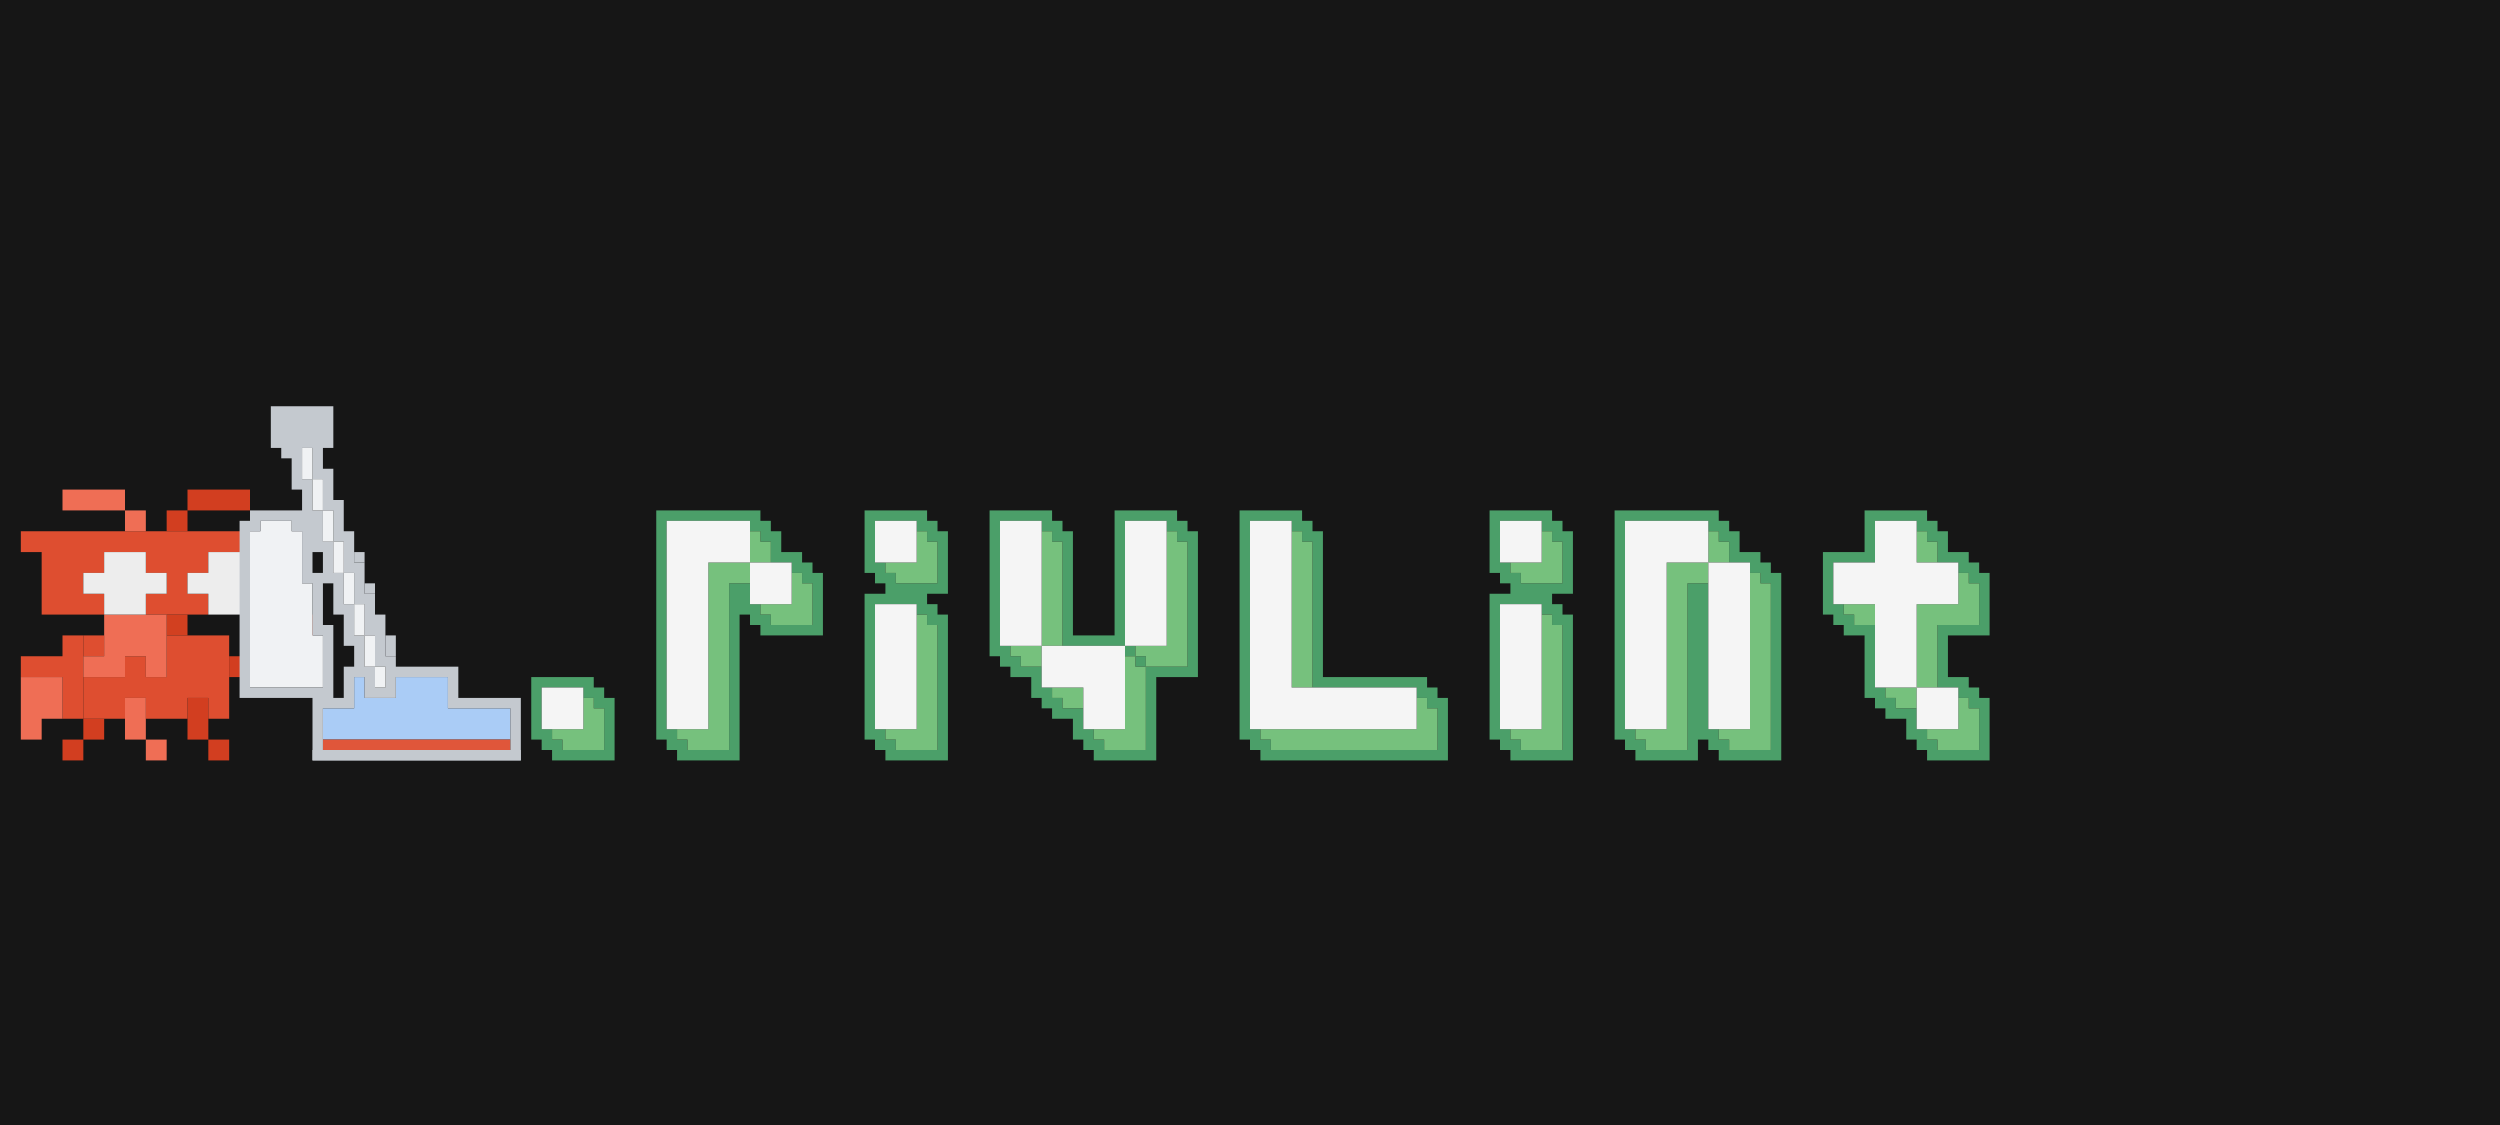
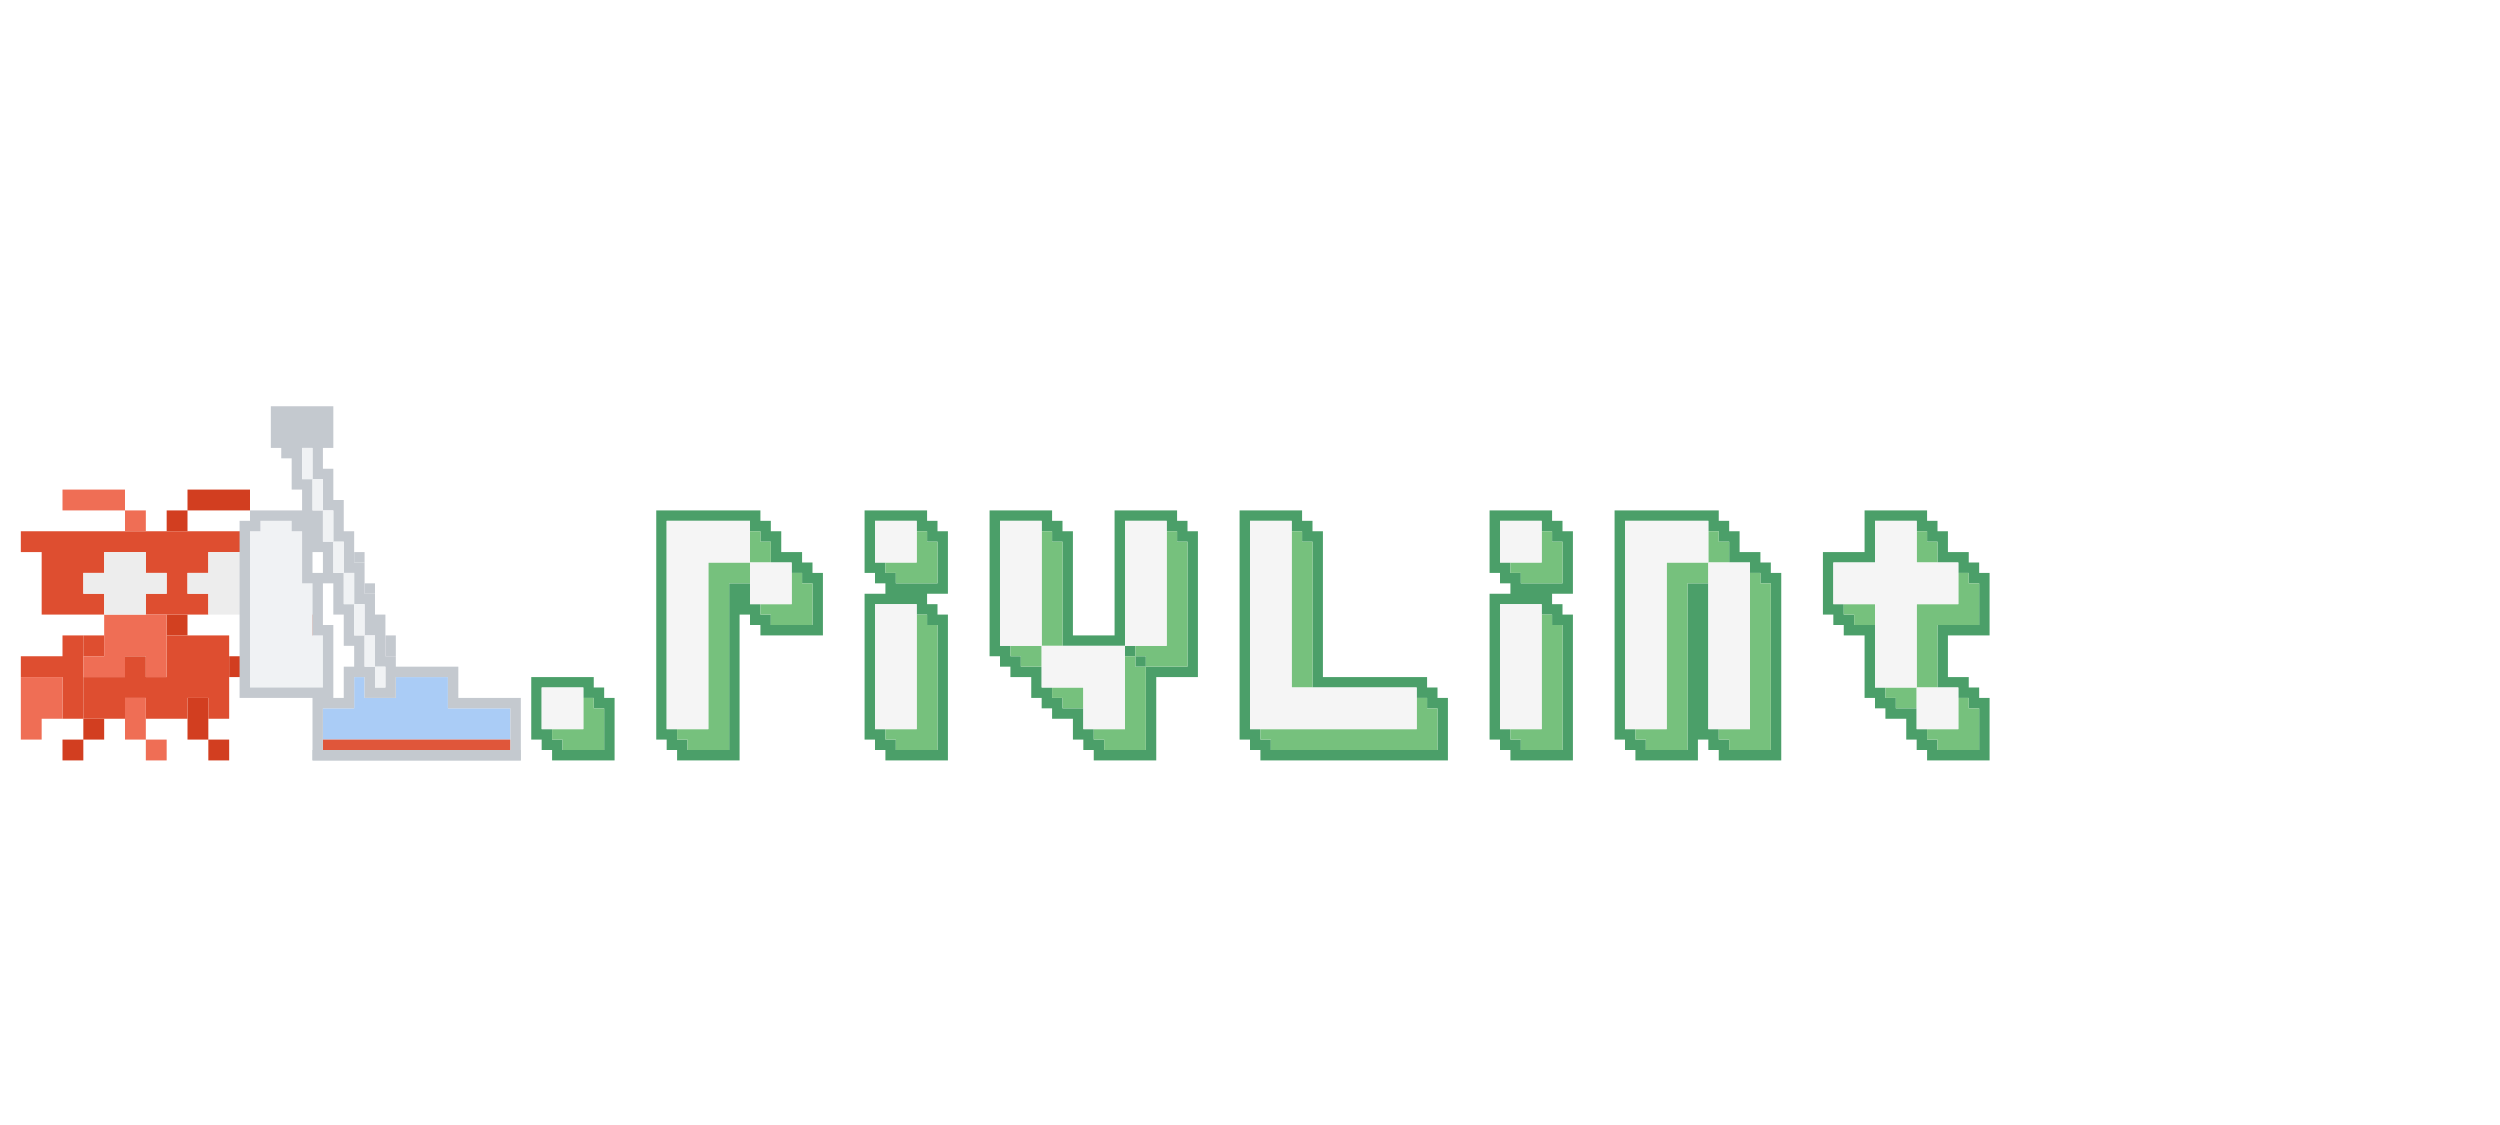
<svg xmlns="http://www.w3.org/2000/svg" viewBox="0 0 480 216" width="480" height="216">
  <defs>
    <clipPath id="clip0">
      <path d="M-0 -0L480 -0L480 216L-0 216Z" />
    </clipPath>
  </defs>
  <g clip-path="url(#clip0)">
-     <path transform="translate(248.5 127.5)" fill="#161616" d="M-265.5 -159.5L265.5 -159.5L265.5 159.5L-265.5 159.5L-265.5 -159.5Z" />
    <path transform="translate(104 100)" fill="#4b9f69" d="M22 -2L42 -2L42 0L22 0ZM62 -2L74 -2L74 0L62 0ZM86 -2L98 -2L98 0L86 0ZM110 -2L122 -2L122 0L110 0ZM134 -2L146 -2L146 0L134 0ZM182 -2L194 -2L194 0L182 0ZM206 -2L226 -2L226 0L206 0ZM254 -2L266 -2L266 0L254 0ZM22 0L24 0L24 40L22 40ZM40 0L44 0L44 2L40 2ZM62 0L64 0L64 8L62 8ZM72 0L76 0L76 2L72 2ZM86 0L88 0L88 24L86 24ZM96 0L100 0L100 2L96 2ZM110 0L112 0L112 22L110 22ZM120 0L124 0L124 2L120 2ZM134 0L136 0L136 40L134 40ZM144 0L148 0L148 2L144 2ZM182 0L184 0L184 8L182 8ZM192 0L196 0L196 2L192 2ZM206 0L208 0L208 40L206 40ZM224 0L228 0L228 2L224 2ZM254 0L256 0L256 6L254 6ZM264 0L268 0L268 2L264 2ZM42 2L46 2L46 4L42 4ZM74 2L78 2L78 4L74 4ZM98 2L102 2L102 4L98 4ZM122 2L126 2L126 4L122 4ZM146 2L150 2L150 4L146 4ZM194 2L198 2L198 4L194 4ZM226 2L230 2L230 4L226 4ZM266 2L270 2L270 4L266 4ZM44 4L46 4L46 6L44 6ZM76 4L78 4L78 12L76 12ZM100 4L102 4L102 22L100 22ZM124 4L126 4L126 28L124 28ZM148 4L150 4L150 30L148 30ZM196 4L198 4L198 12L196 12ZM228 4L230 4L230 6L228 6ZM268 4L270 4L270 6L268 6ZM44 6L50 6L50 8L44 8ZM228 6L234 6L234 8L228 8ZM246 6L256 6L256 8L246 8ZM268 6L274 6L274 8L268 8ZM48 8L52 8L52 10L48 10ZM62 8L66 8L66 10L62 10ZM182 8L186 8L186 10L182 10ZM232 8L236 8L236 10L232 10ZM246 8L248 8L248 16L246 16ZM272 8L276 8L276 10L272 10ZM50 10L54 10L54 12L50 12ZM64 10L68 10L68 12L64 12ZM184 10L188 10L188 12L184 12ZM234 10L238 10L238 12L234 12ZM274 10L278 10L278 12L274 12ZM36 12L40 12L40 16L36 16ZM52 12L54 12L54 20L52 20ZM66 12L78 12L78 14L66 14ZM186 12L198 12L198 14L186 14ZM220 12L224 12L224 40L220 40ZM236 12L238 12L238 44L236 44ZM276 12L278 12L278 20L276 20ZM62 14L74 14L74 16L62 16ZM182 14L194 14L194 16L182 16ZM36 16L42 16L42 18L36 18ZM62 16L64 16L64 40L62 40ZM72 16L76 16L76 18L72 18ZM182 16L184 16L184 40L182 40ZM192 16L196 16L196 18L192 18ZM246 16L250 16L250 18L246 18ZM36 18L38 18L38 44L36 44ZM40 18L44 18L44 20L40 20ZM74 18L78 18L78 20L74 20ZM194 18L198 18L198 20L194 20ZM248 18L252 18L252 20L248 20ZM42 20L54 20L54 22L42 22ZM76 20L78 20L78 44L76 44ZM196 20L198 20L198 44L196 44ZM250 20L256 20L256 22L250 22ZM268 20L278 20L278 22L268 22ZM100 22L112 22L112 24L100 24ZM254 22L256 22L256 32L254 32ZM268 22L270 22L270 30L268 30ZM86 24L90 24L90 26L86 26ZM112 24L114 24L114 26L112 26ZM88 26L92 26L92 28L88 28ZM114 26L116 26L116 28L114 28ZM90 28L96 28L96 30L90 30ZM116 28L126 28L126 30L116 30ZM-2 30L10 30L10 32L-2 32ZM94 30L96 30L96 32L94 32ZM116 30L118 30L118 44L116 44ZM148 30L170 30L170 32L148 32ZM268 30L274 30L274 32L268 32ZM-2 32L0 32L0 40L-2 40ZM8 32L12 32L12 34L8 34ZM94 32L98 32L98 34L94 34ZM168 32L172 32L172 34L168 34ZM254 32L258 32L258 34L254 34ZM272 32L276 32L276 34L272 34ZM10 34L14 34L14 36L10 36ZM96 34L100 34L100 36L96 36ZM170 34L174 34L174 36L170 36ZM256 34L260 34L260 36L256 36ZM274 34L278 34L278 36L274 36ZM12 36L14 36L14 44L12 44ZM98 36L104 36L104 38L98 38ZM172 36L174 36L174 44L172 44ZM258 36L264 36L264 38L258 38ZM276 36L278 36L278 44L276 44ZM102 38L104 38L104 40L102 40ZM262 38L264 38L264 40L262 40ZM-2 40L2 40L2 42L-2 42ZM22 40L26 40L26 42L22 42ZM62 40L66 40L66 42L62 42ZM102 40L106 40L106 42L102 42ZM134 40L138 40L138 42L134 42ZM182 40L186 40L186 42L182 42ZM206 40L210 40L210 42L206 42ZM220 40L226 40L226 42L220 42ZM262 40L266 40L266 42L262 42ZM0 42L4 42L4 44L0 44ZM24 42L28 42L28 44L24 44ZM64 42L68 42L68 44L64 44ZM104 42L108 42L108 44L104 44ZM136 42L140 42L140 44L136 44ZM184 42L188 42L188 44L184 44ZM208 42L212 42L212 44L208 44ZM220 42L222 42L222 44L220 44ZM224 42L228 42L228 44L224 44ZM264 42L268 42L268 44L264 44ZM2 44L14 44L14 46L2 46ZM26 44L38 44L38 46L26 46ZM66 44L78 44L78 46L66 46ZM106 44L118 44L118 46L106 46ZM138 44L174 44L174 46L138 46ZM186 44L198 44L198 46L186 46ZM210 44L222 44L222 46L210 46ZM226 44L238 44L238 46L226 46ZM266 44L278 44L278 46L266 46Z" />
    <path transform="translate(104 100)" fill="#76c17d" d="M40 2L42 2L42 4L40 4ZM72 2L74 2L74 4L72 4ZM96 2L98 2L98 4L96 4ZM120 2L122 2L122 4L120 4ZM144 2L146 2L146 4L144 4ZM192 2L194 2L194 4L192 4ZM224 2L226 2L226 4L224 4ZM264 2L266 2L266 4L264 4ZM40 4L44 4L44 8L40 8ZM72 4L76 4L76 8L72 8ZM96 4L100 4L100 24L96 24ZM120 4L124 4L124 24L120 24ZM144 4L148 4L148 32L144 32ZM192 4L196 4L196 8L192 8ZM224 4L228 4L228 8L224 8ZM264 4L268 4L268 8L264 8ZM32 8L40 8L40 12L32 12ZM66 8L76 8L76 10L66 10ZM186 8L196 8L196 10L186 10ZM216 8L224 8L224 12L216 12ZM48 10L50 10L50 12L48 12ZM68 10L76 10L76 12L68 12ZM188 10L196 10L196 12L188 12ZM232 10L234 10L234 12L232 12ZM272 10L274 10L274 12L272 12ZM32 12L36 12L36 40L32 40ZM48 12L52 12L52 16L48 16ZM216 12L220 12L220 40L216 40ZM232 12L236 12L236 40L232 40ZM272 12L276 12L276 16L272 16ZM42 16L52 16L52 18L42 18ZM250 16L256 16L256 18L250 18ZM264 16L276 16L276 20L264 20ZM44 18L52 18L52 20L44 20ZM72 18L74 18L74 20L72 20ZM192 18L194 18L194 20L192 20ZM252 18L256 18L256 20L252 20ZM72 20L76 20L76 40L72 40ZM192 20L196 20L196 40L192 40ZM264 20L268 20L268 32L264 32ZM90 24L96 24L96 26L90 26ZM114 24L124 24L124 26L114 26ZM92 26L96 26L96 28L92 28ZM112 26L114 26L114 28L112 28ZM116 26L124 26L124 28L116 28ZM112 28L116 28L116 40L112 40ZM98 32L104 32L104 34L98 34ZM258 32L264 32L264 34L258 34ZM8 34L10 34L10 36L8 36ZM100 34L104 34L104 36L100 36ZM168 34L170 34L170 36L168 36ZM260 34L264 34L264 36L260 36ZM272 34L274 34L274 36L272 36ZM8 36L12 36L12 40L8 40ZM168 36L172 36L172 40L168 40ZM272 36L276 36L276 40L272 40ZM2 40L12 40L12 42L2 42ZM26 40L36 40L36 42L26 42ZM66 40L76 40L76 42L66 42ZM106 40L116 40L116 42L106 42ZM138 40L172 40L172 42L138 42ZM186 40L196 40L196 42L186 42ZM210 40L220 40L220 42L210 42ZM226 40L236 40L236 42L226 42ZM266 40L276 40L276 42L266 42ZM4 42L12 42L12 44L4 44ZM28 42L36 42L36 44L28 44ZM68 42L76 42L76 44L68 44ZM108 42L116 42L116 44L108 44ZM140 42L172 42L172 44L140 44ZM188 42L196 42L196 44L188 44ZM212 42L220 42L220 44L212 44ZM228 42L236 42L236 44L228 44ZM268 42L276 42L276 44L268 44Z" />
    <path transform="translate(104 100)" fill="#f5f5f5" d="M24 0L40 0L40 8L24 8ZM64 0L72 0L72 8L64 8ZM88 0L96 0L96 24L88 24ZM112 0L120 0L120 24L112 24ZM136 0L144 0L144 32L136 32ZM184 0L192 0L192 8L184 8ZM208 0L224 0L224 8L208 8ZM256 0L264 0L264 8L256 8ZM24 8L32 8L32 40L24 40ZM40 8L48 8L48 16L40 16ZM208 8L216 8L216 40L208 40ZM224 8L232 8L232 40L224 40ZM248 8L272 8L272 16L248 16ZM64 16L72 16L72 40L64 40ZM184 16L192 16L192 40L184 40ZM256 16L264 16L264 32L256 32ZM96 24L112 24L112 32L96 32ZM0 32L8 32L8 40L0 40ZM104 32L112 32L112 40L104 40ZM136 32L168 32L168 40L136 40ZM264 32L272 32L272 40L264 40Z" />
    <path transform="translate(0 90)" fill="#d23e20" d="M36 4L48 4L48 8L36 8ZM32 8L36 8L36 12L32 12ZM48 28L60 28L60 36L48 36ZM44 36L52 36L52 40L44 40ZM56 36L60 36L60 40L56 40ZM36 44L40 44L40 52L36 52ZM16 48L20 48L20 52L16 52ZM12 52L16 52L16 56L12 56ZM40 52L44 52L44 56L40 56Z" />
    <path transform="translate(0 90)" fill="#d24020" d="M32 28L36 28L36 32L32 32Z" />
    <path transform="translate(0 90)" fill="#de4e30" d="M4 12L48 12L48 16L4 16ZM8 16L20 16L20 20L8 20ZM28 16L40 16L40 20L28 20ZM8 20L16 20L16 24L8 24ZM32 20L36 20L36 24L32 24ZM8 24L20 24L20 28L8 28ZM28 24L40 24L40 28L28 28ZM12 32L16 32L16 36L12 36ZM4 36L16 36L16 40L4 40ZM12 40L16 40L16 48L12 48Z" />
    <path transform="translate(0 90)" fill="#de4e30" d="M16 32L20 32L20 36L16 36ZM32 32L44 32L44 40L32 40ZM24 36L28 36L28 40L24 40ZM16 40L44 40L44 44L16 44ZM16 44L24 44L24 48L16 48ZM28 44L36 44L36 48L28 48ZM40 44L44 44L44 48L40 48Z" />
    <path transform="translate(0 90)" fill="#ef6e55" d="M12 4L24 4L24 8L12 8ZM24 8L28 8L28 12L24 12ZM20 28L32 28L32 36L20 36ZM16 36L24 36L24 40L16 40ZM28 36L32 36L32 40L28 40ZM4 40L12 40L12 48L4 48ZM24 44L28 44L28 52L24 52ZM4 48L8 48L8 52L4 52ZM28 52L32 52L32 56L28 56Z" />
    <path transform="translate(0 90)" fill="#ededed" d="M20 16L28 16L28 20L20 20ZM40 16L48 16L48 20L40 20ZM16 20L32 20L32 24L16 24ZM36 20L52 20L52 24L36 24ZM20 24L28 24L28 28L20 28ZM40 24L48 24L48 28L40 28Z" />
    <path transform="translate(36 76)" fill="#f0f2f4" d="M14 24L20 24L20 26L14 26ZM12 26L22 26L22 36L12 36ZM12 36L24 36L24 46L12 46ZM12 46L26 46L26 56L12 56Z" />
    <path transform="translate(36 76)" fill="#aaccf6" d="M32 54L34 54L34 58L32 58ZM40 54L50 54L50 58L40 58ZM32 58L50 58L50 60L32 60ZM26 60L62 60L62 66L26 66Z" />
    <path transform="translate(36 76)" fill="#e0563a" d="M26 66L62 66L62 68L26 68Z" />
    <path transform="translate(36 76)" fill="#c4c9cf" d="M16 2L28 2L28 10L16 10ZM18 10L22 10L22 12L18 12ZM24 10L26 10L26 14L24 14ZM20 12L22 12L22 16L20 16ZM24 14L28 14L28 16L24 16ZM20 16L24 16L24 18L20 18ZM26 16L28 16L28 20L26 20ZM22 18L24 18L24 22L22 22ZM26 20L30 20L30 22L26 22ZM12 22L26 22L26 24L12 24ZM28 22L30 22L30 26L28 26ZM10 24L14 24L14 26L10 26ZM20 24L26 24L26 26L20 26ZM10 26L12 26L12 56L10 56ZM22 26L26 26L26 28L22 28ZM28 26L32 26L32 28L28 28ZM22 28L28 28L28 30L22 30ZM30 28L32 28L32 32L30 32ZM22 30L24 30L24 34L22 34ZM26 30L28 30L28 34L26 34ZM30 32L34 32L34 34L30 34ZM22 34L30 34L30 36L22 36ZM32 34L34 34L34 38L32 38ZM24 36L26 36L26 44L24 44ZM28 36L30 36L30 40L28 40ZM32 38L36 38L36 40L32 40ZM28 40L32 40L32 42L28 42ZM34 40L36 40L36 44L34 44ZM30 42L32 42L32 46L30 46ZM24 44L28 44L28 46L24 46ZM34 44L38 44L38 46L34 46ZM26 46L28 46L28 56L26 56ZM30 46L34 46L34 48L30 48ZM36 46L38 46L38 50L36 50ZM32 48L34 48L34 52L32 52ZM36 50L40 50L40 52L36 52ZM30 52L36 52L36 54L30 54ZM38 52L52 52L52 54L38 54ZM30 54L32 54L32 58L30 58ZM34 54L36 54L36 56L34 56ZM38 54L40 54L40 56L38 56ZM50 54L52 54L52 58L50 58ZM10 56L28 56L28 58L10 58ZM34 56L40 56L40 58L34 58ZM24 58L32 58L32 60L24 60ZM50 58L64 58L64 60L50 60ZM24 60L26 60L26 68L24 68ZM62 60L64 60L64 68L62 68Z" />
    <path transform="translate(36 76)" fill="#f0f2f4" d="M22 10L24 10L24 16L22 16ZM24 16L26 16L26 22L24 22ZM26 22L28 22L28 28L26 28ZM28 28L30 28L30 34L28 34ZM30 34L32 34L32 40L30 40ZM32 40L34 40L34 46L32 46ZM34 46L36 46L36 52L34 52ZM36 52L38 52L38 56L36 56Z" />
    <path transform="translate(36 76)" fill="#c4c9cf" d="M32 30L34 30L34 32L32 32ZM34 36L36 36L36 38L34 38ZM36 42L38 42L38 44L36 44ZM38 46L40 46L40 50L38 50Z" />
    <path transform="translate(36 76)" fill="#c4c9cf" d="M24 68L64 68L64 70L24 70Z" />
    <path transform="translate(36 76)" fill="#c4c9cf" d="M24 68L64 68L64 70L24 70Z" />
  </g>
</svg>
